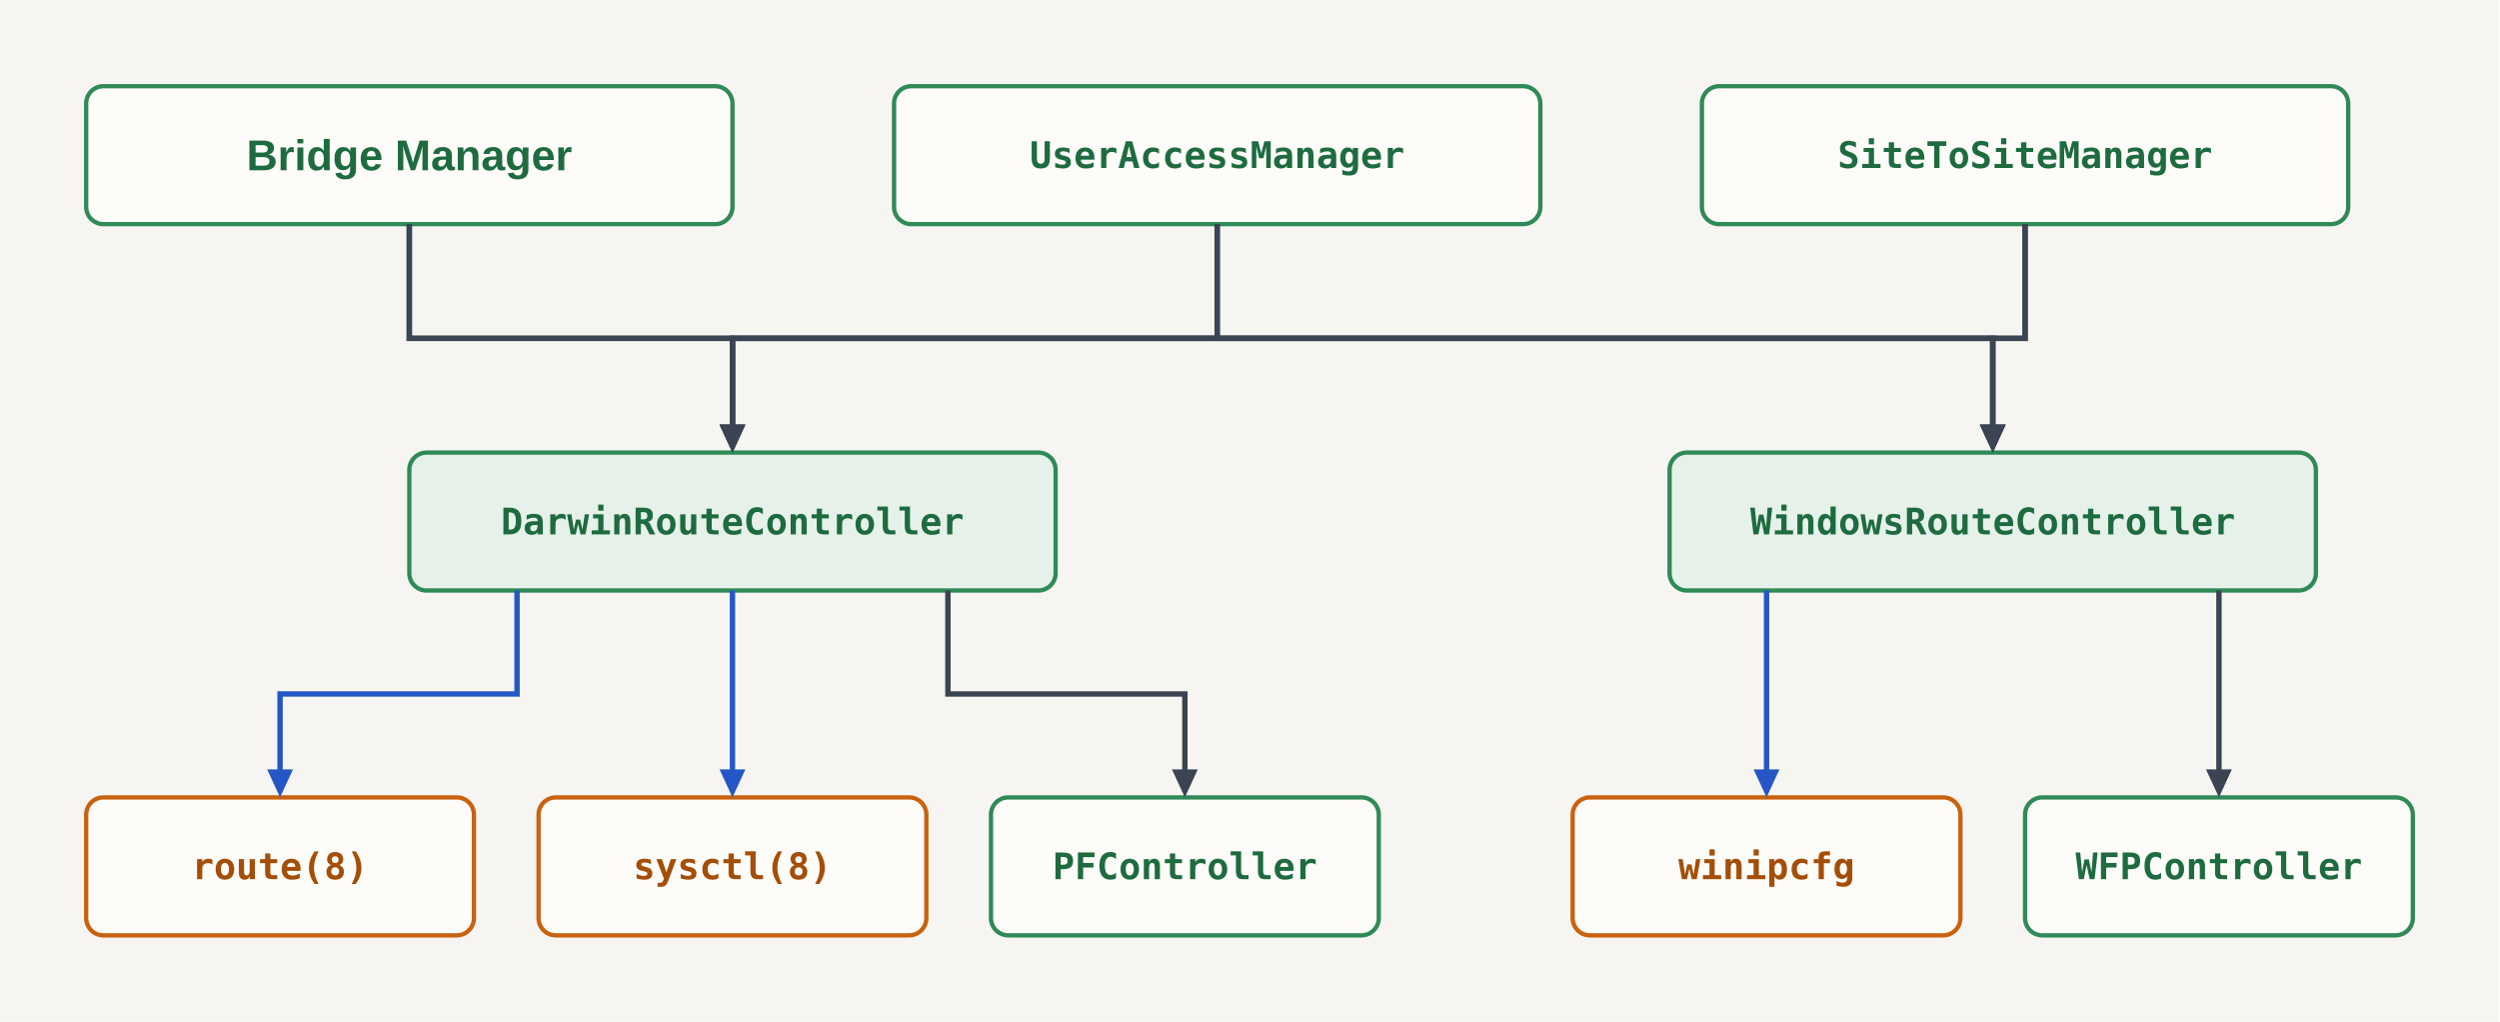
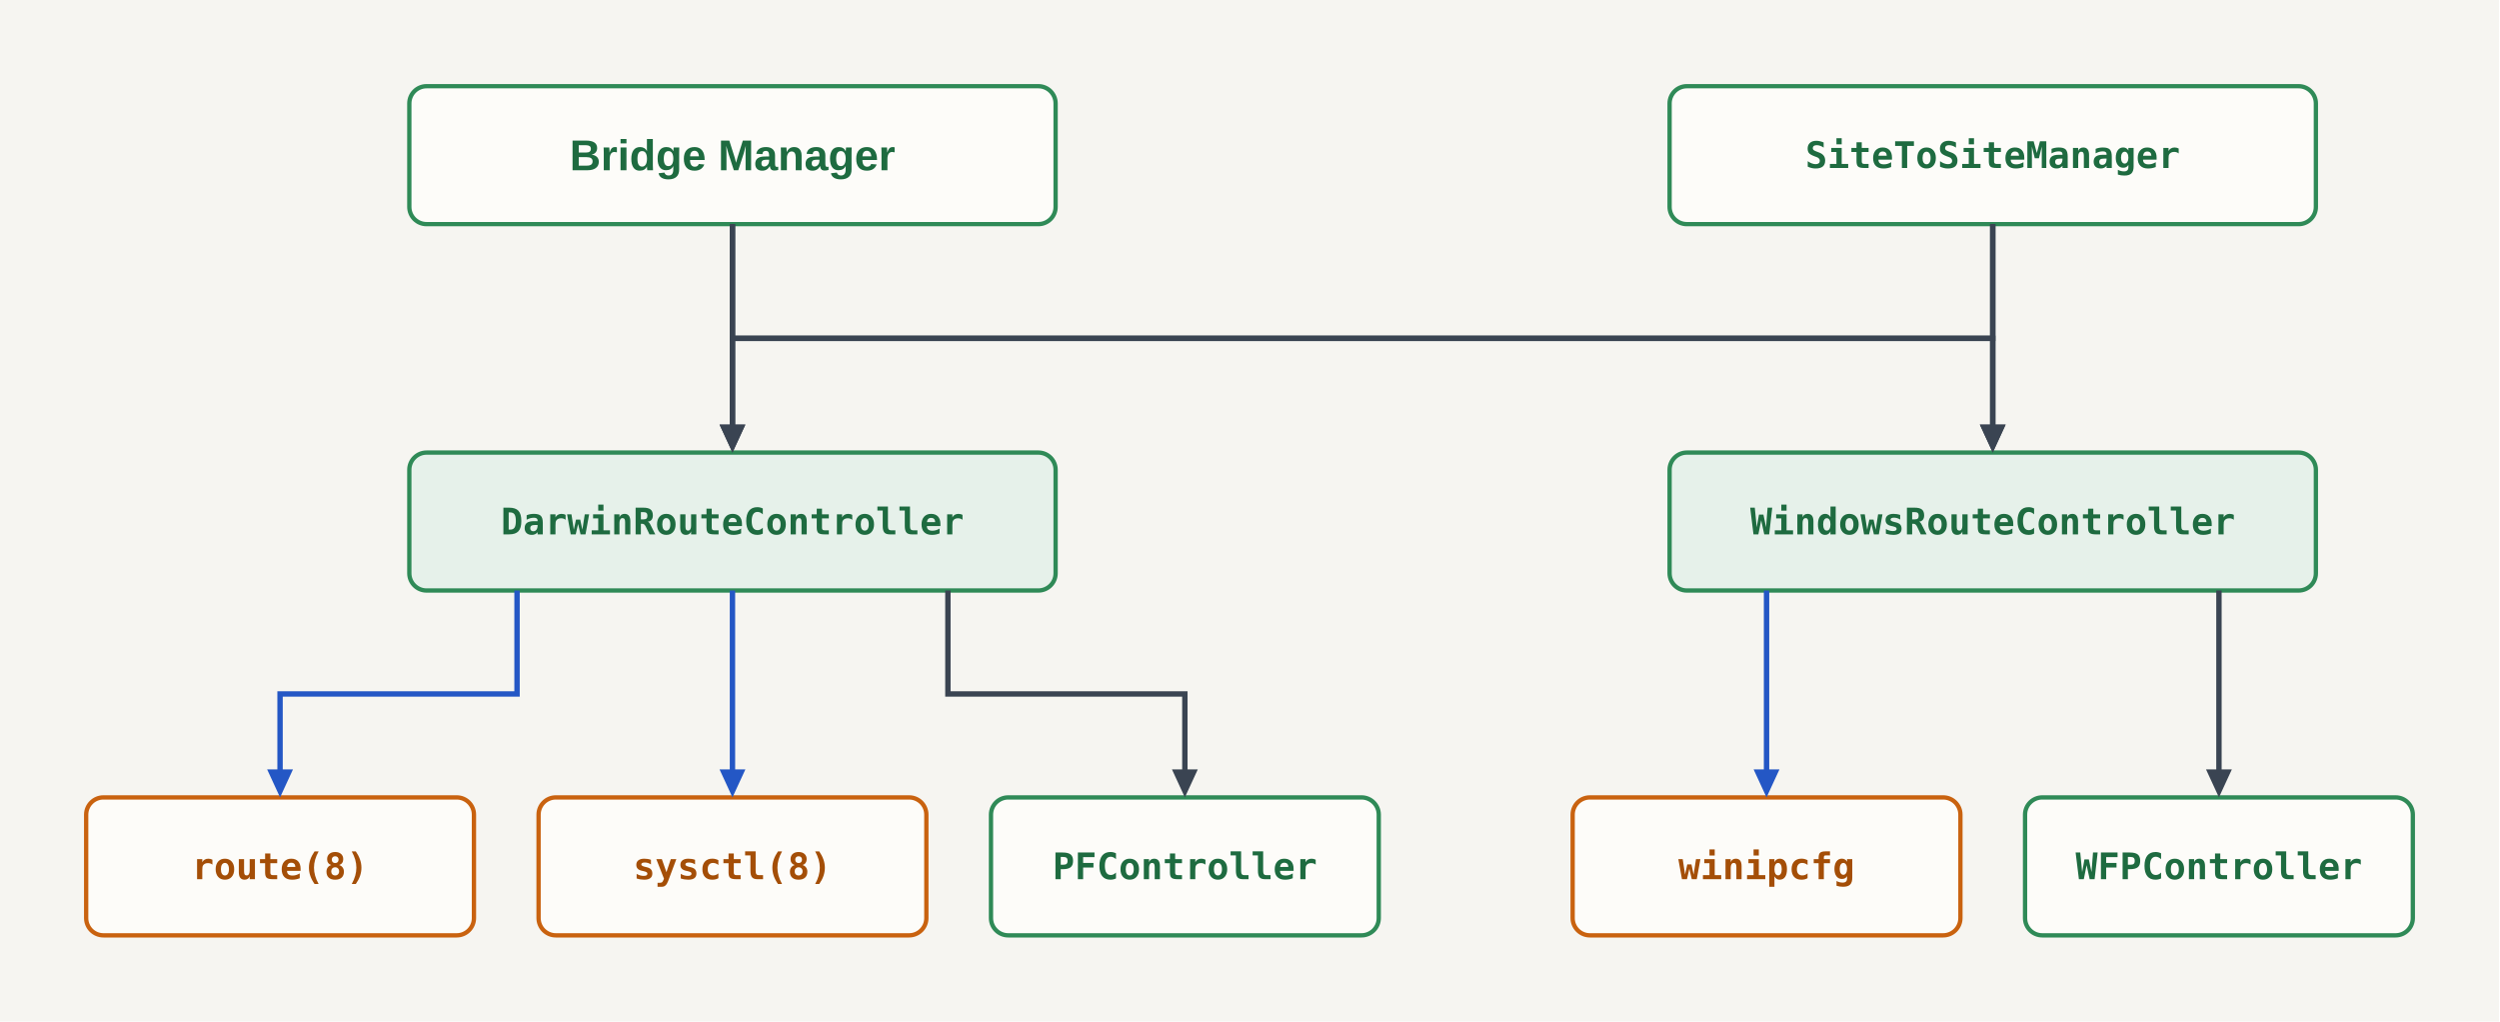
<svg xmlns="http://www.w3.org/2000/svg" width="1160" height="474" viewBox="0 0 1160 474" font-family="'IBM Plex Sans', Arial, Helvetica, sans-serif" role="img" aria-label="The macOS and Windows route controllers and what they program">
  <rect width="1160" height="474" fill="#F6F5F1" />
-   <rect x="40" y="40" width="300" height="64" rx="8" fill="#FDFCF9" stroke="#2F8A57" stroke-width="2" />
-   <text x="190" y="79" font-size="20" font-weight="700" fill="#1E6B40" text-anchor="middle">Bridge Manager</text>
-   <rect x="415" y="40" width="300" height="64" rx="8" fill="#FDFCF9" stroke="#2F8A57" stroke-width="2" />
-   <text x="565" y="77.95" font-size="17" font-weight="700" font-family="'IBM Plex Mono', Menlo, Consolas, 'DejaVu Sans Mono', monospace" fill="#1E6B40" text-anchor="middle">UserAccessManager</text>
-   <rect x="790" y="40" width="300" height="64" rx="8" fill="#FDFCF9" stroke="#2F8A57" stroke-width="2" />
-   <text x="940" y="77.95" font-size="17" font-weight="700" font-family="'IBM Plex Mono', Menlo, Consolas, 'DejaVu Sans Mono', monospace" fill="#1E6B40" text-anchor="middle">SiteToSiteManager</text>
+   <rect x="190" y="40" width="300" height="64" rx="8" fill="#FDFCF9" stroke="#2F8A57" stroke-width="2" />
+   <text x="340" y="79" font-size="20" font-weight="700" fill="#1E6B40" text-anchor="middle">Bridge Manager</text>
+   <rect x="775" y="40" width="300" height="64" rx="8" fill="#FDFCF9" stroke="#2F8A57" stroke-width="2" />
+   <text x="925" y="77.95" font-size="17" font-weight="700" font-family="'IBM Plex Mono', Menlo, Consolas, 'DejaVu Sans Mono', monospace" fill="#1E6B40" text-anchor="middle">SiteToSiteManager</text>
  <rect x="40" y="370" width="180" height="64" rx="8" fill="#FDFCF9" stroke="#C9620F" stroke-width="2" />
  <text x="130" y="407.95" font-size="17" font-weight="700" font-family="'IBM Plex Mono', Menlo, Consolas, 'DejaVu Sans Mono', monospace" fill="#A44E07" text-anchor="middle">route(8)</text>
  <rect x="250" y="370" width="180" height="64" rx="8" fill="#FDFCF9" stroke="#C9620F" stroke-width="2" />
  <text x="340" y="407.95" font-size="17" font-weight="700" font-family="'IBM Plex Mono', Menlo, Consolas, 'DejaVu Sans Mono', monospace" fill="#A44E07" text-anchor="middle">sysctl(8)</text>
  <rect x="460" y="370" width="180" height="64" rx="8" fill="#FDFCF9" stroke="#2F8A57" stroke-width="2" />
  <text x="550" y="407.95" font-size="17" font-weight="700" font-family="'IBM Plex Mono', Menlo, Consolas, 'DejaVu Sans Mono', monospace" fill="#1E6B40" text-anchor="middle">PFController</text>
  <rect x="730" y="370" width="180" height="64" rx="8" fill="#FDFCF9" stroke="#C9620F" stroke-width="2" />
  <text x="820" y="407.95" font-size="17" font-weight="700" font-family="'IBM Plex Mono', Menlo, Consolas, 'DejaVu Sans Mono', monospace" fill="#A44E07" text-anchor="middle">winipcfg</text>
  <rect x="940" y="370" width="180" height="64" rx="8" fill="#FDFCF9" stroke="#2F8A57" stroke-width="2" />
  <text x="1030" y="407.95" font-size="17" font-weight="700" font-family="'IBM Plex Mono', Menlo, Consolas, 'DejaVu Sans Mono', monospace" fill="#1E6B40" text-anchor="middle">WFPController</text>
  <rect x="190" y="210" width="300" height="64" rx="8" fill="#E6F1EA" stroke="#2F8A57" stroke-width="2" />
  <text x="340" y="247.95" font-size="17" font-weight="700" font-family="'IBM Plex Mono', Menlo, Consolas, 'DejaVu Sans Mono', monospace" fill="#1E6B40" text-anchor="middle">DarwinRouteController</text>
  <rect x="775" y="210" width="300" height="64" rx="8" fill="#E6F1EA" stroke="#2F8A57" stroke-width="2" />
  <text x="925" y="247.95" font-size="17" font-weight="700" font-family="'IBM Plex Mono', Menlo, Consolas, 'DejaVu Sans Mono', monospace" fill="#1E6B40" text-anchor="middle">WindowsRouteController</text>
-   <polyline points="190,104 190,157 340,157 340,201" fill="none" stroke="#3A4452" stroke-width="2.5" />
+   <polyline points="340,104 340,157 340,157 340,201" fill="none" stroke="#3A4452" stroke-width="2.5" />
  <polygon points="340,210 334,197 346,197" fill="#3A4452" />
-   <polyline points="190,104 190,157 925,157 925,201" fill="none" stroke="#3A4452" stroke-width="2.5" />
+   <polyline points="340,104 340,157 925,157 925,201" fill="none" stroke="#3A4452" stroke-width="2.5" />
  <polygon points="925,210 919,197 931,197" fill="#3A4452" />
-   <polyline points="565,104 565,157 340,157 340,201" fill="none" stroke="#3A4452" stroke-width="2.5" />
+   <polyline points="925,104 925,157 340,157 340,201" fill="none" stroke="#3A4452" stroke-width="2.5" />
  <polygon points="340,210 334,197 346,197" fill="#3A4452" />
-   <polyline points="565,104 565,157 925,157 925,201" fill="none" stroke="#3A4452" stroke-width="2.5" />
-   <polygon points="925,210 919,197 931,197" fill="#3A4452" />
-   <polyline points="940,104 940,157 340,157 340,201" fill="none" stroke="#3A4452" stroke-width="2.5" />
-   <polygon points="340,210 334,197 346,197" fill="#3A4452" />
-   <polyline points="940,104 940,157 925,157 925,201" fill="none" stroke="#3A4452" stroke-width="2.5" />
+   <polyline points="925,104 925,157 925,157 925,201" fill="none" stroke="#3A4452" stroke-width="2.5" />
  <polygon points="925,210 919,197 931,197" fill="#3A4452" />
  <polyline points="240,274 240,322 130,322 130,361" fill="none" stroke="#2457C5" stroke-width="2.5" />
  <polygon points="130,370 124,357 136,357" fill="#2457C5" />
  <polyline points="340,274 340,361" fill="none" stroke="#2457C5" stroke-width="2.5" />
  <polygon points="340,370 334,357 346,357" fill="#2457C5" />
  <polyline points="440,274 440,322 550,322 550,361" fill="none" stroke="#3A4452" stroke-width="2.5" />
  <polygon points="550,370 544,357 556,357" fill="#3A4452" />
  <polyline points="820,274 820,361" fill="none" stroke="#2457C5" stroke-width="2.5" />
  <polygon points="820,370 814,357 826,357" fill="#2457C5" />
  <polyline points="1030,274 1030,361" fill="none" stroke="#3A4452" stroke-width="2.5" />
  <polygon points="1030,370 1024,357 1036,357" fill="#3A4452" />
</svg>
